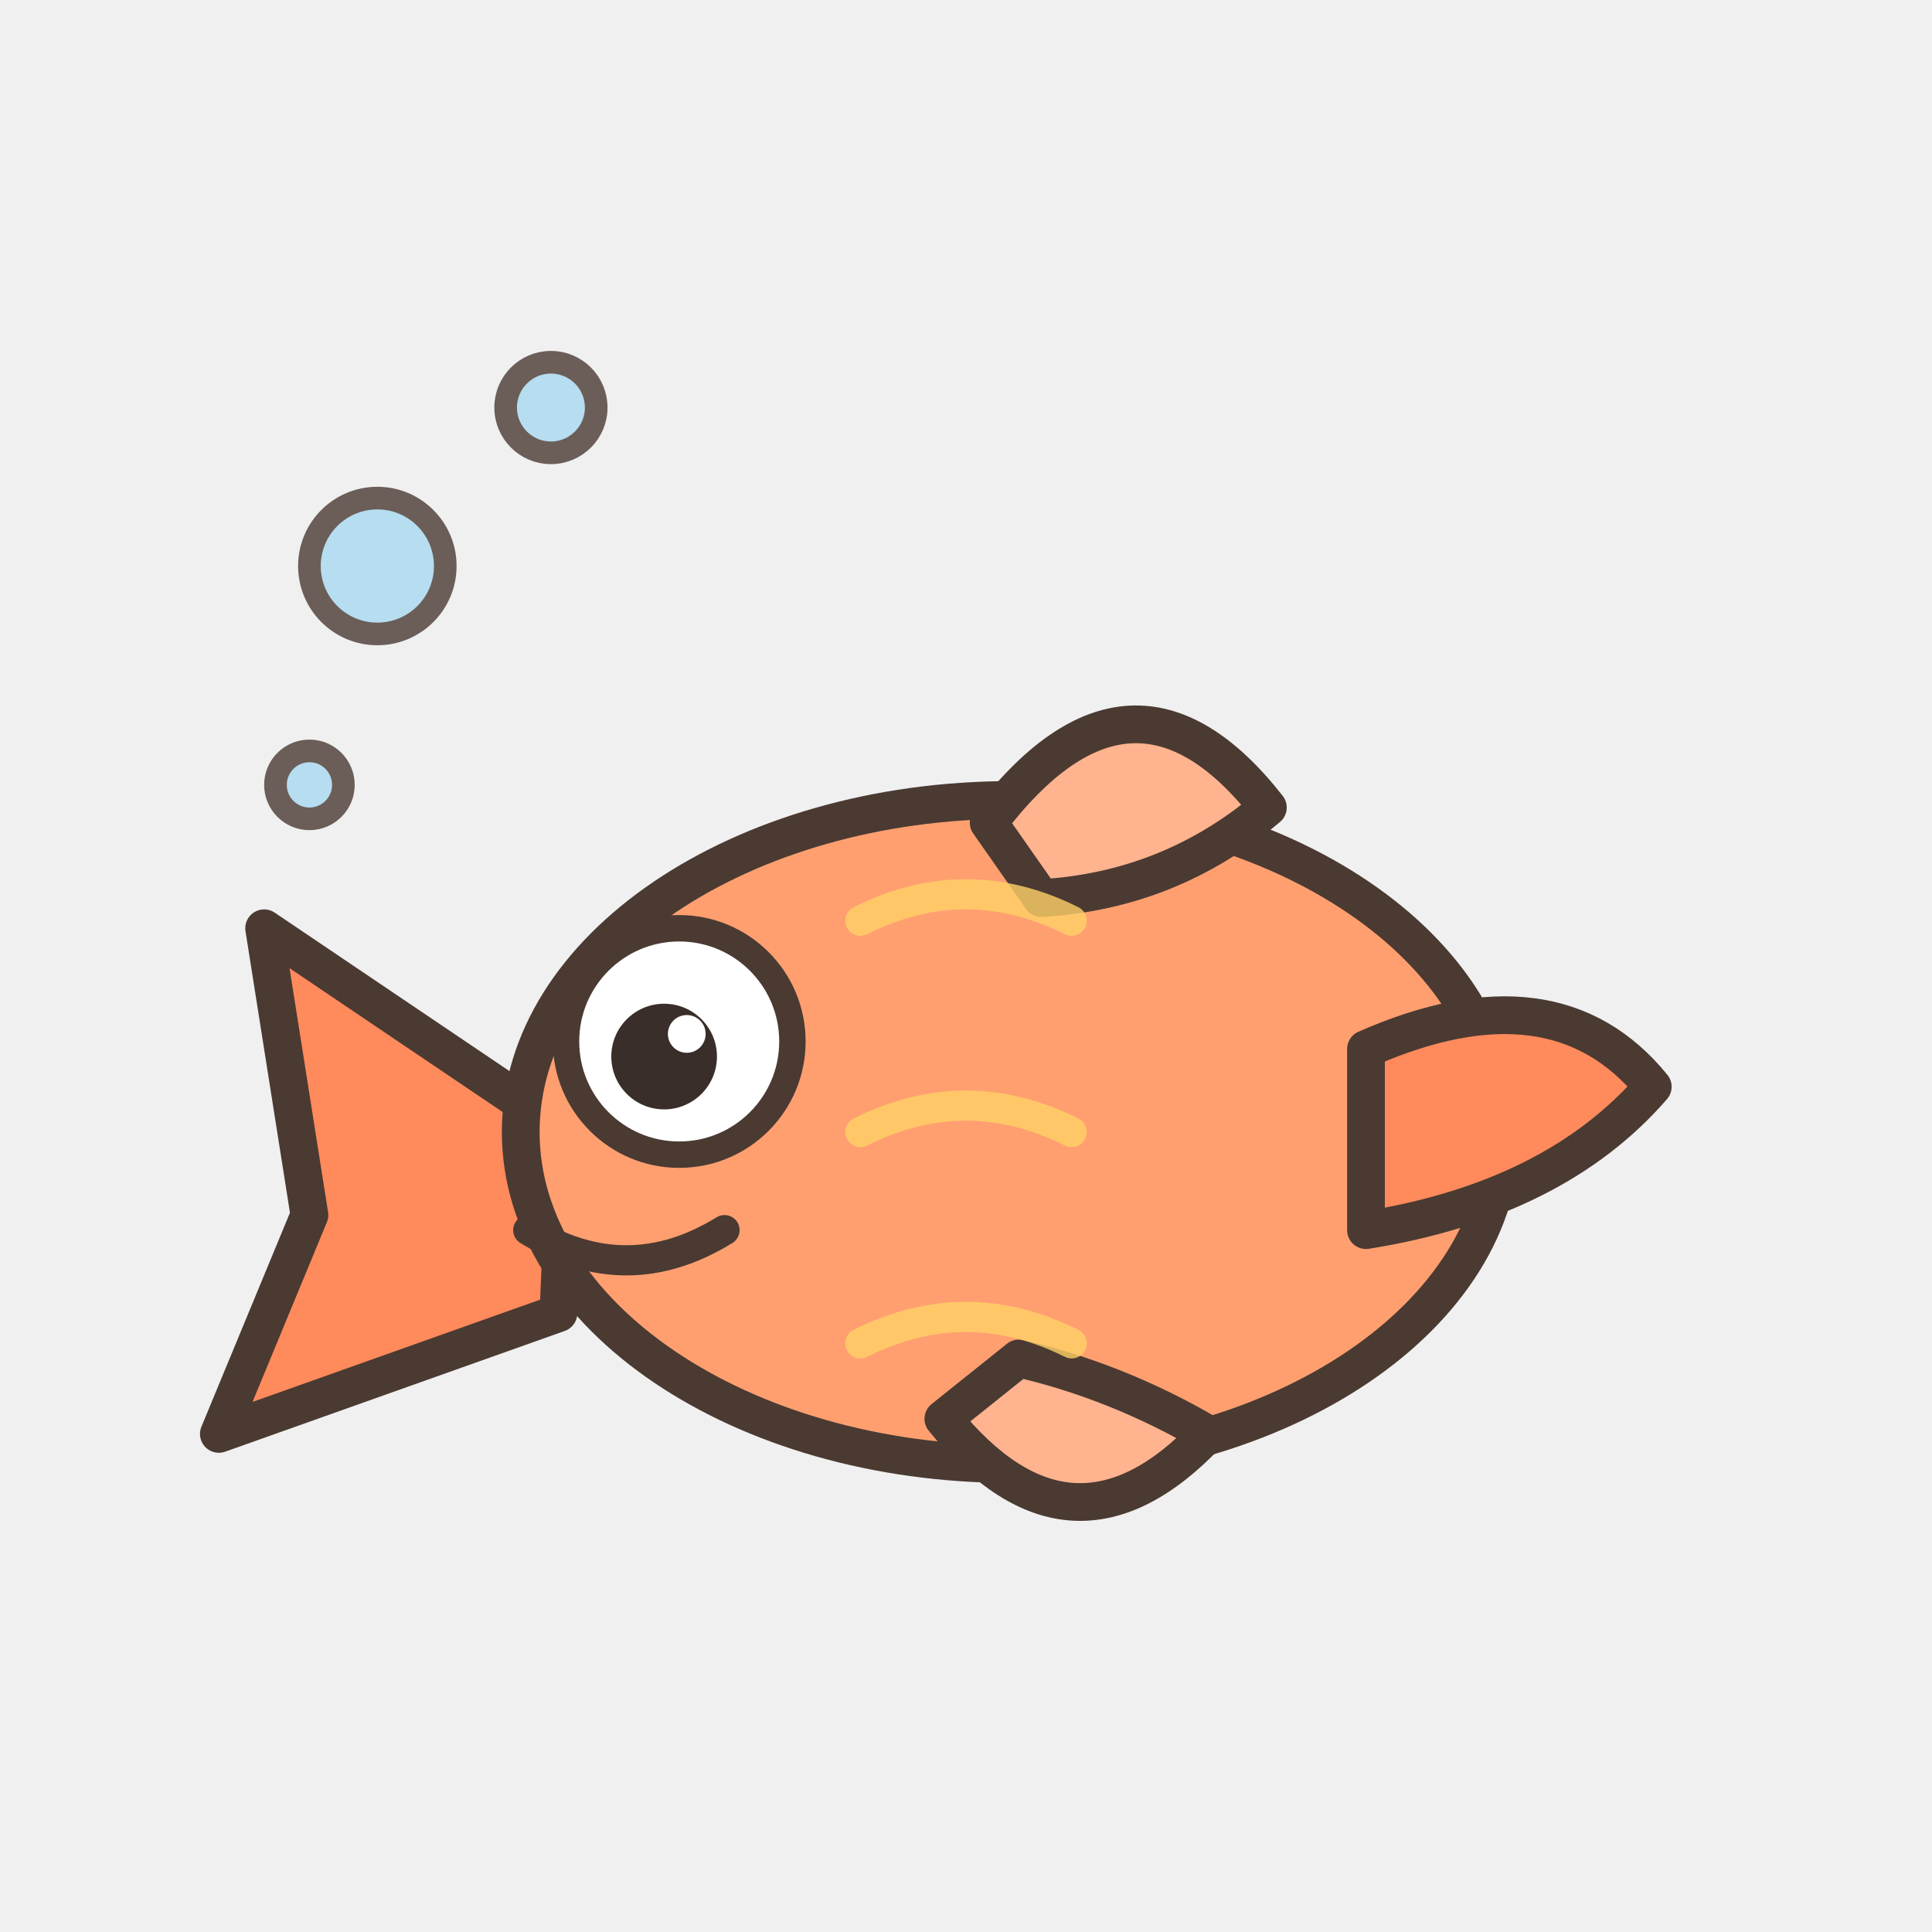
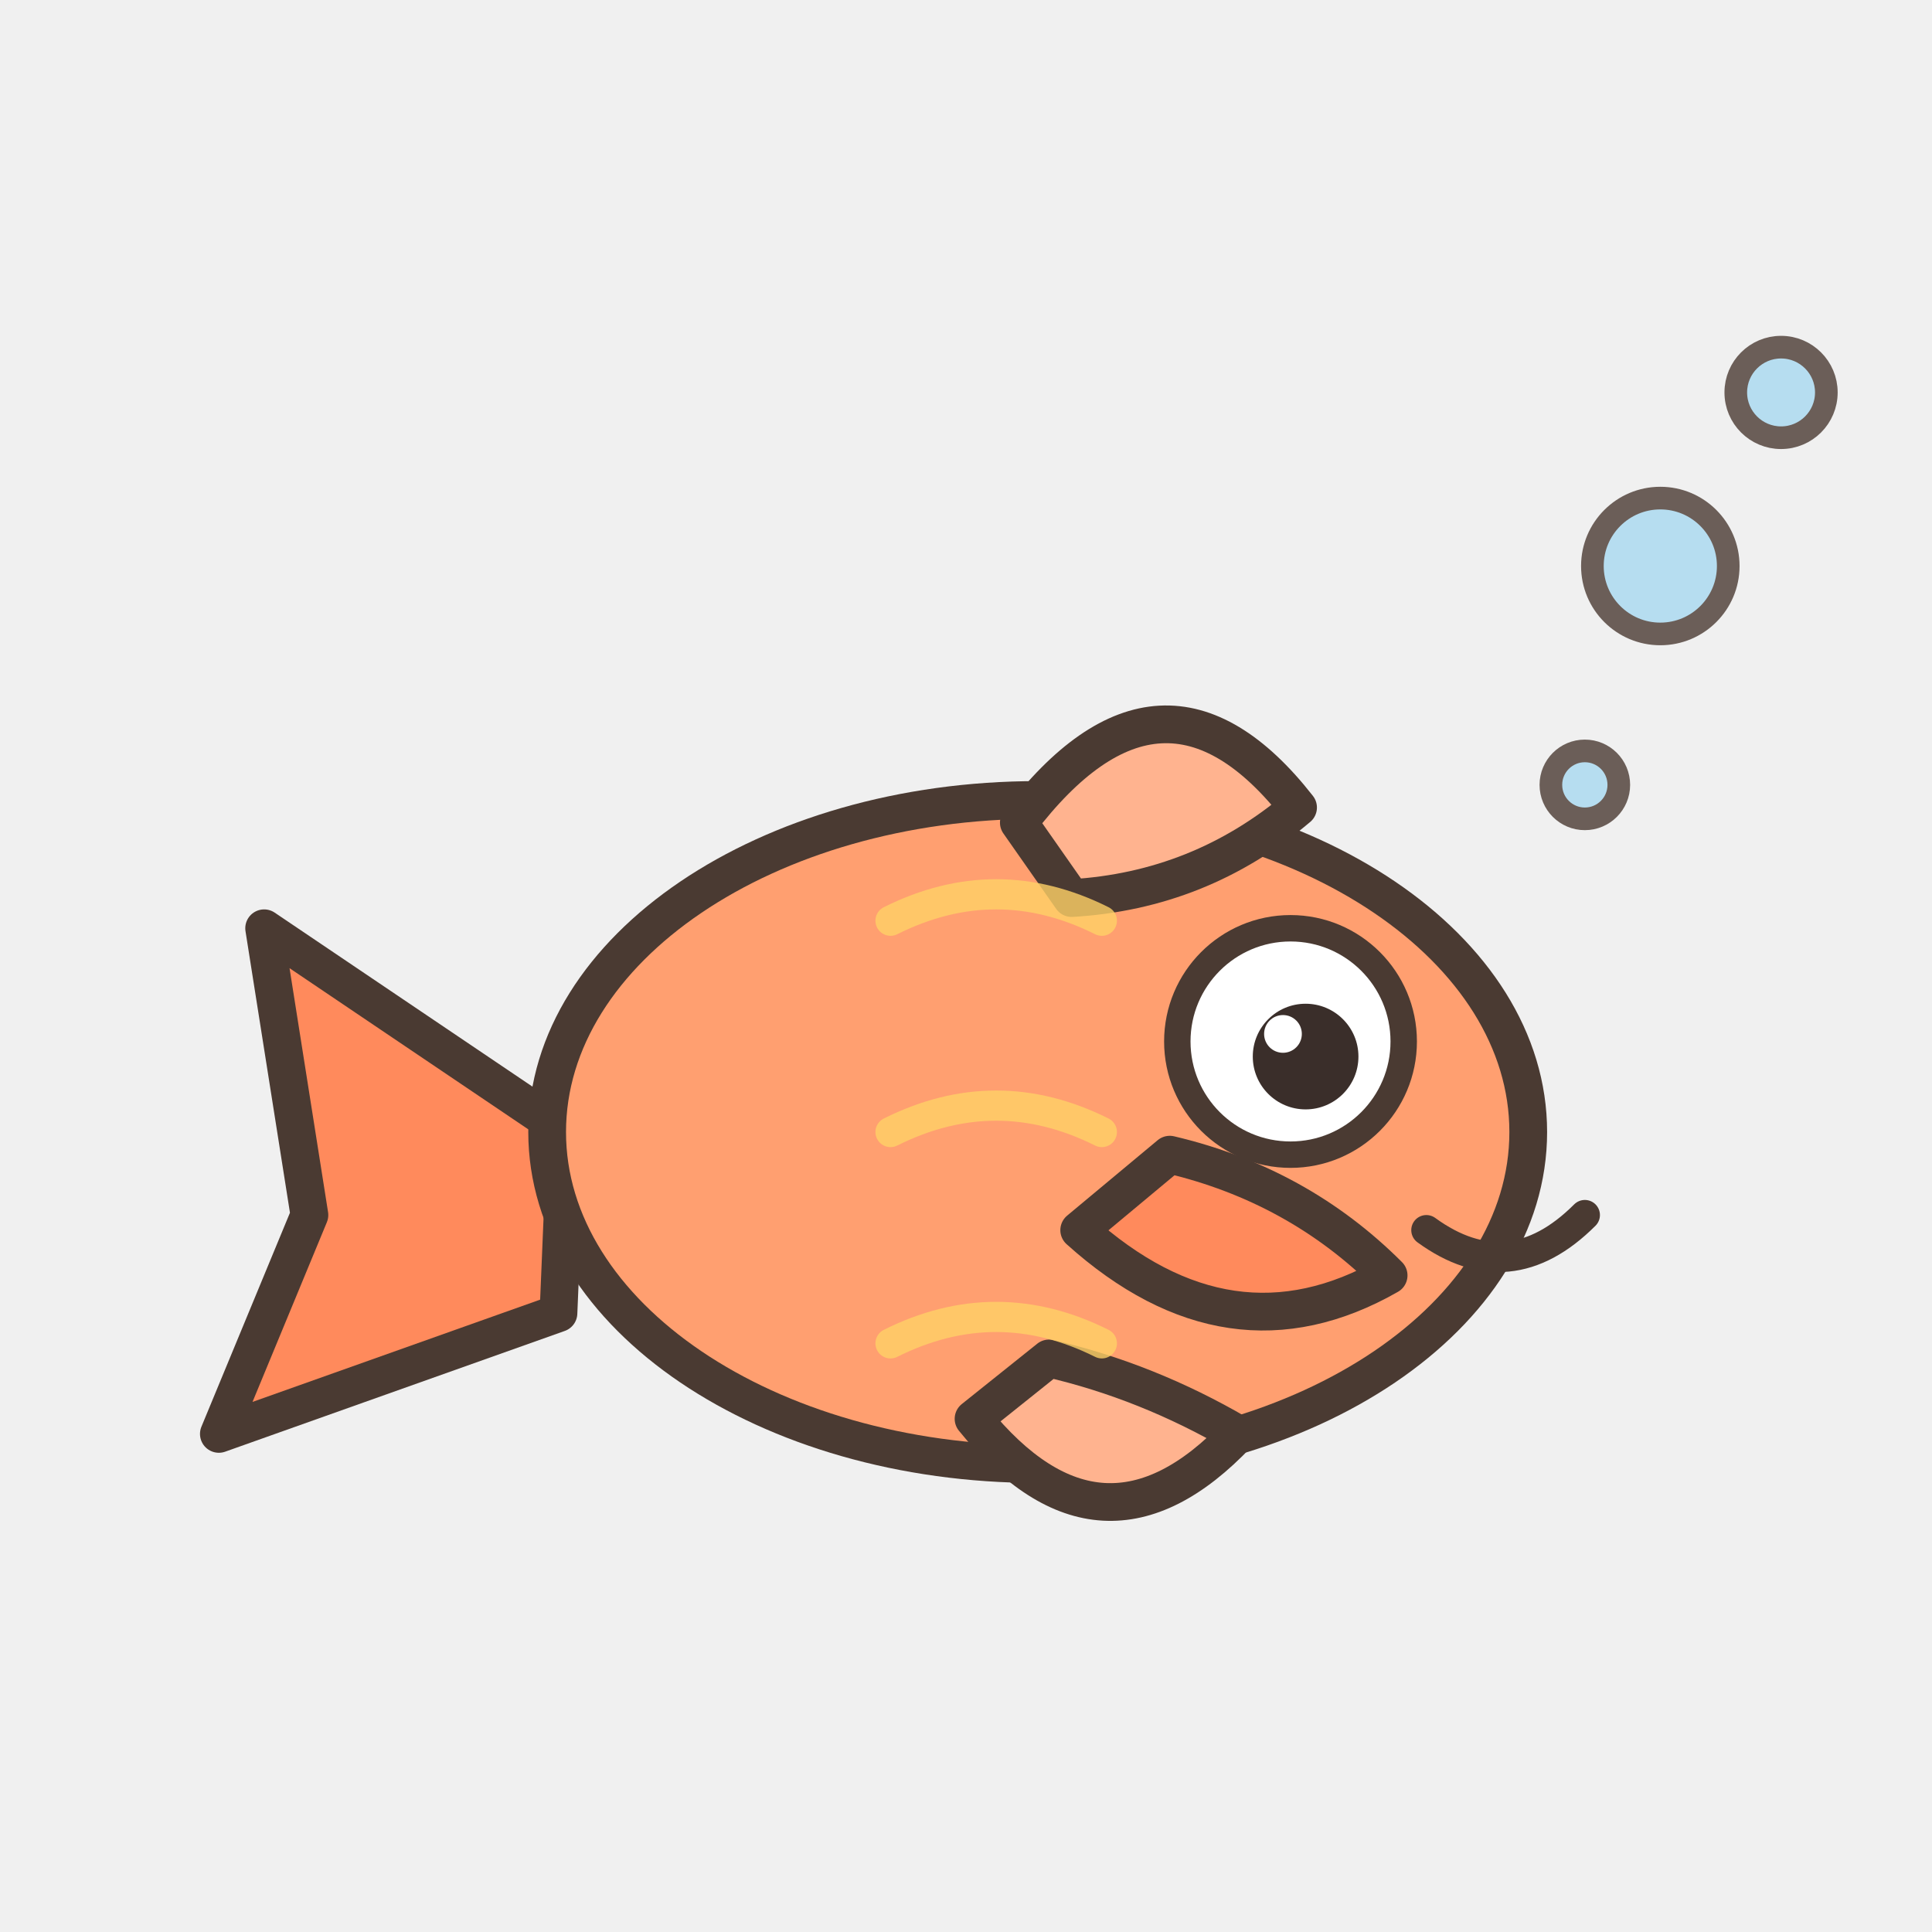
<svg xmlns="http://www.w3.org/2000/svg" viewBox="0 0 512 512" width="512" height="512">
  <g stroke="#4a3a32" stroke-width="10" stroke-linejoin="round" stroke-linecap="round">
    <path d="M150 300 L70 246 L82 322 L58 380 L148 348 Z" fill="#ff8a5c" />
-     <ellipse cx="268" cy="300" rx="130" ry="88" fill="#ff9f70" />
-     <path d="M262 218 Q300 168 336 214 Q310 236 276 238 Z" fill="#ffb38f" />
-     <path d="M250 376 Q284 418 320 380 Q296 366 270 360 Z" fill="#ffb38f" />
-     <path d="M362 278 Q412 256 438 288 Q412 318 362 326 Z" fill="#ff8a5c" />
-     <circle cx="180" cy="276" r="30" fill="#ffffff" stroke-width="7" />
-     <circle cx="176" cy="280" r="14" fill="#3a2e2a" stroke="none" />
-     <circle cx="182" cy="274" r="5" fill="#ffffff" stroke="none" />
-     <path d="M140 326 Q166 342 192 326" fill="none" stroke="#4a3a32" stroke-width="8" />
+     <ellipse cx="275" cy="300" rx="130" ry="88" fill="#ff9f70" />
+     <path d="M270 218 Q308 168 344 214 Q318 236 284 238 Z" fill="#ffb38f" />
+     <path d="M258 376 Q292 418 328 380 Q304 366 278 360 Z" fill="#ffb38f" />
+     <path d="M286 326 Q326 362 368 338 Q344 314 310 306 Z" fill="#ff8a5c" />
+     <circle cx="342" cy="276" r="30" fill="#ffffff" stroke-width="7" />
+     <circle cx="346" cy="280" r="14" fill="#3a2e2a" stroke="none" />
+     <circle cx="340" cy="274" r="5" fill="#ffffff" stroke="none" />
+     <path d="M378 326 Q400 342 420 322" fill="none" stroke="#4a3a32" stroke-width="8" />
    <g fill="none" stroke="#ffd166" stroke-width="8" opacity="0.8">
-       <path d="M228 244 Q256 230 284 244" />
-       <path d="M228 300 Q256 286 284 300" />
-       <path d="M228 356 Q256 342 284 356" />
+       <path d="M236 244 Q264 230 292 244" />
+       <path d="M236 300 Q264 286 292 300" />
+       <path d="M236 356 Q264 342 292 356" />
    </g>
-     <circle cx="100" cy="150" r="18" fill="#a8d8f0" stroke-width="6" opacity="0.8" />
-     <circle cx="146" cy="108" r="12" fill="#a8d8f0" stroke-width="6" opacity="0.8" />
-     <circle cx="82" cy="208" r="9" fill="#a8d8f0" stroke-width="6" opacity="0.8" />
+     <circle cx="440" cy="150" r="18" fill="#a8d8f0" stroke-width="6" opacity="0.8" />
+     <circle cx="472" cy="104" r="12" fill="#a8d8f0" stroke-width="6" opacity="0.8" />
+     <circle cx="420" cy="208" r="9" fill="#a8d8f0" stroke-width="6" opacity="0.8" />
  </g>
</svg>
